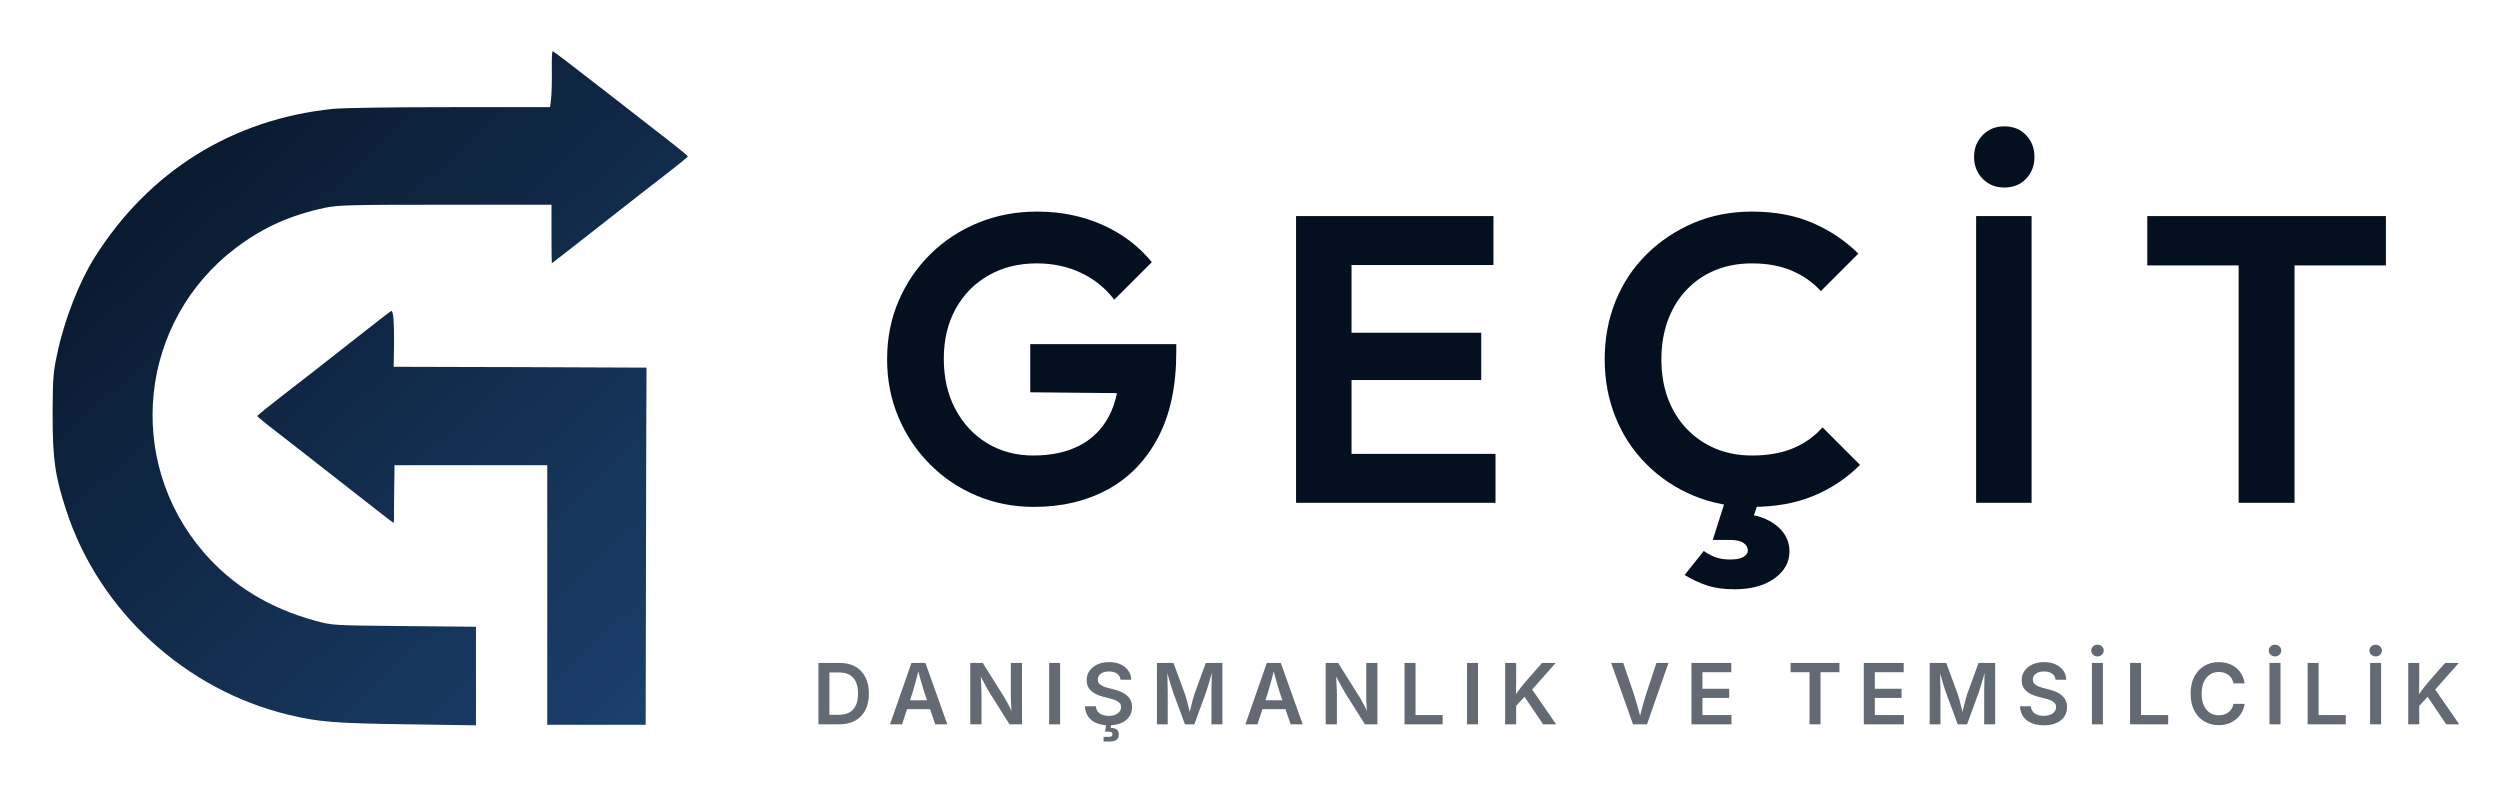
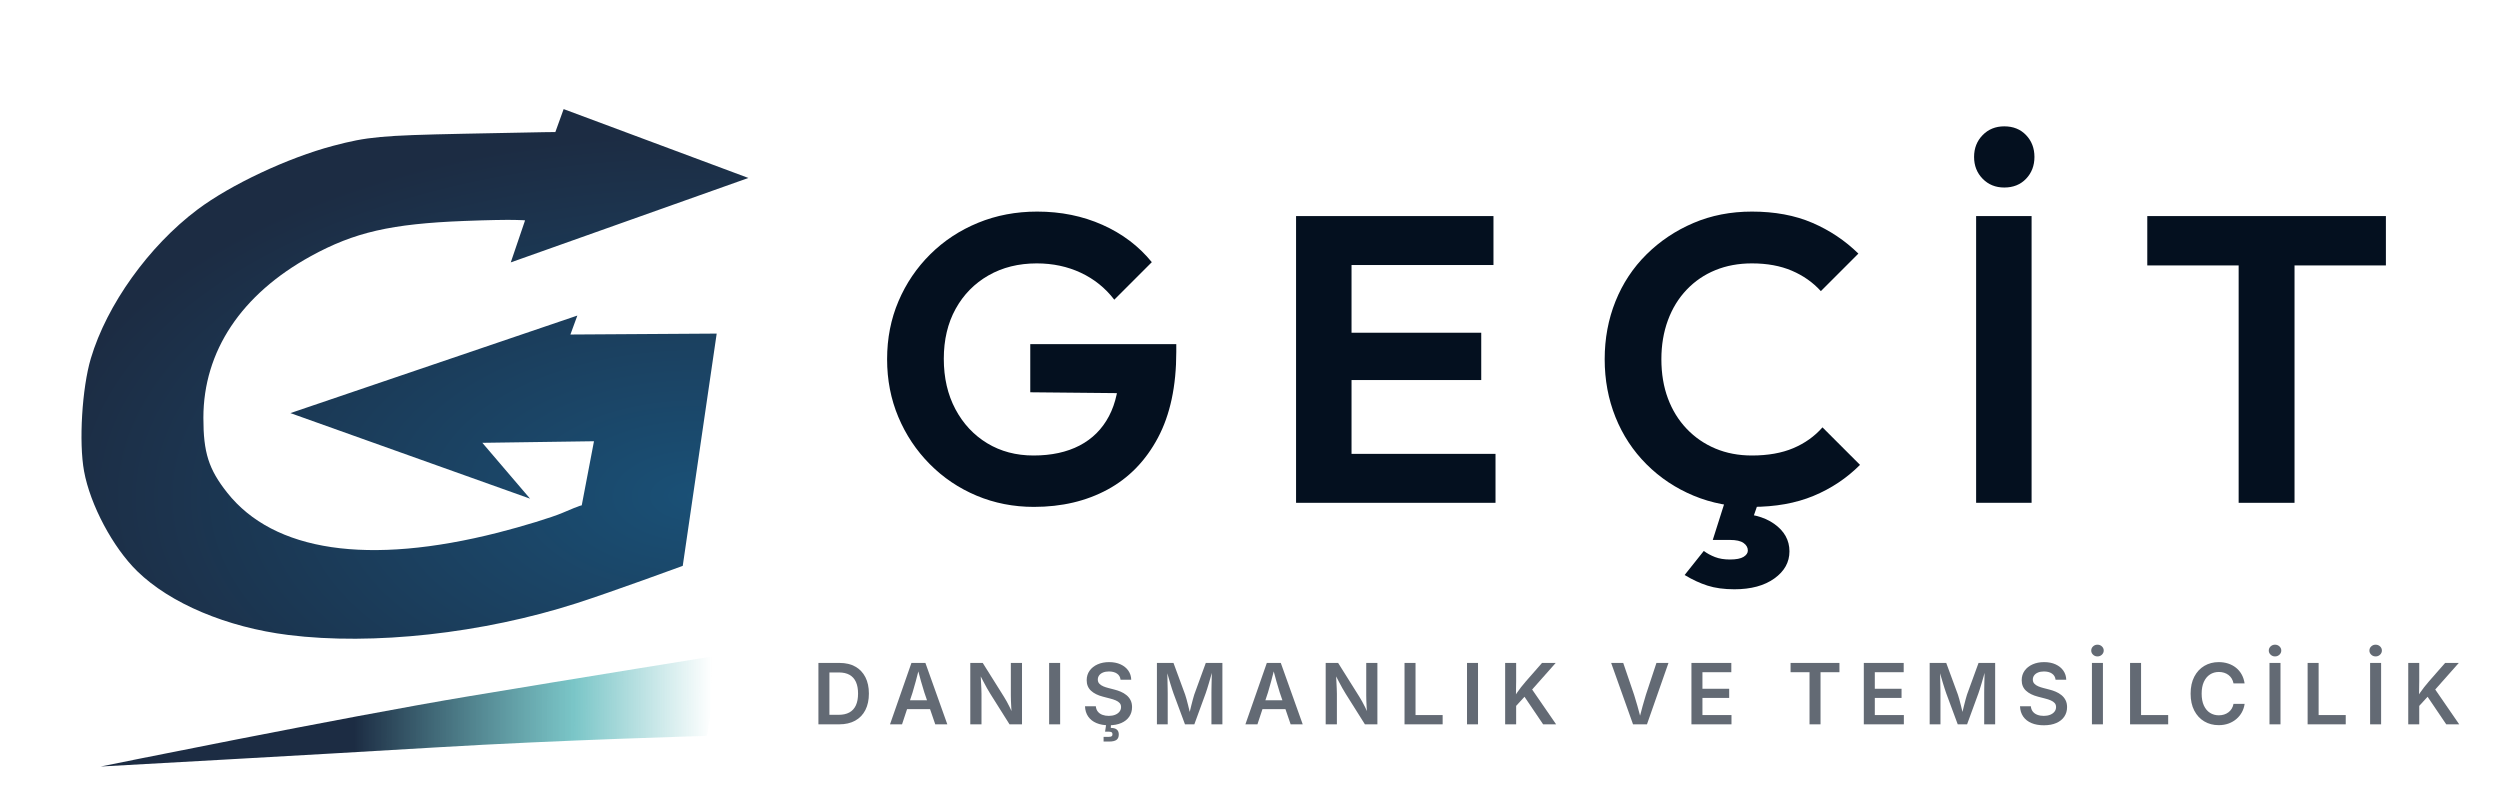
- <svg xmlns="http://www.w3.org/2000/svg" viewBox="7 12 711 225" role="img" aria-label="Geçit Danışmanlık ve Temsilcilik">
-   <defs>
-     <linearGradient id="gradInk" gradientUnits="userSpaceOnUse" x1="0" y1="4340" x2="4020" y2="0">
-       <stop offset="0%" stop-color="#04101f" />
-       <stop offset="100%" stop-color="#1d4372" />
-     </linearGradient>
-   </defs>
-   <svg x="14" y="20" width="194" height="210" viewBox="0 0 402 434">
-     <g transform="translate(0,434) scale(0.1,-0.1)" fill="url(#gradInk)">
-       <path d="M3107 4098 c1 -62 -1 -137 -4 -165 l-6 -53 -587 0 c-337 0 -632 -4 -691 -10 -593 -60 -1087 -368 -1406 -875 -91 -144 -179 -369 -220 -564 -25 -116 -27 -145 -28 -361 0 -265 14 -364 81 -568 193 -591 701 -1057 1310 -1203 180 -43 275 -50 697 -56 l407 -6 0 291 0 290 -422 4 c-419 4 -424 4 -520 30 -274 74 -493 208 -663 405 -468 544 -380 1364 193 1796 159 119 317 190 522 234 77 16 144 18 710 18 l625 0 0 -173 c0 -94 1 -172 2 -172 1 0 132 102 290 226 158 124 338 265 400 312 62 48 112 89 112 92 0 3 -55 48 -122 100 -67 52 -245 190 -395 307 -150 117 -276 213 -280 213 -4 0 -6 -51 -5 -112z" />
-       <path d="M1915 2489 c-132 -104 -308 -242 -392 -306 -84 -65 -152 -120 -152 -123 0 -3 30 -28 67 -57 37 -28 217 -169 400 -312 183 -144 334 -261 336 -261 1 0 3 8 3 18 -1 9 0 86 1 170 l2 152 450 0 450 0 0 -765 0 -765 290 0 290 0 2 1000 c1 550 2 1024 3 1053 l0 52 -745 3 -745 2 2 133 c1 133 -4 198 -16 196 -3 0 -114 -86 -246 -190z" />
-     </g>
+ <svg xmlns="http://www.w3.org/2000/svg" xmlns:xlink="http://www.w3.org/1999/xlink" viewBox="7 12 711 225" role="img" aria-label="Geçit Danışmanlık ve Temsilcilik">
+   <svg x="30" y="43" width="190" height="187" viewBox="4.2 24 168.5 166.1">
+     <defs>
+       <linearGradient id="linearGradient6">
+         <stop style="stop-color:#1a5076;stop-opacity:1;" offset="0" />
+         <stop style="stop-color:#1c2c43;stop-opacity:1;" offset="1" />
+       </linearGradient>
+       <linearGradient id="linearGradient2-1">
+         <stop style="stop-color:#1c2c43;stop-opacity:1;" offset="0.425" />
+         <stop style="stop-color:#64bcbe;stop-opacity:0.855;" offset="0.779" />
+         <stop style="stop-color:#64bcbe;stop-opacity:0;" offset="1" />
+       </linearGradient>
+       <linearGradient xlink:href="#linearGradient2-1" id="linearGradient3" x1="6.135" y1="167.393" x2="163.442" y2="167.554" gradientUnits="userSpaceOnUse" gradientTransform="matrix(1,0,0,1.716735,0,-107.4791)" />
+       <radialGradient xlink:href="#linearGradient6" id="radialGradient8" cx="153.659" cy="140.566" fx="153.659" fy="140.566" r="84.234" gradientTransform="matrix(1.982293,-0.00443787,0.00243432,1.087355,-145.515,-30.36273)" gradientUnits="userSpaceOnUse" />
+     </defs>
+     <path fill="url(#linearGradient3)" d="m 102.146,172.337 c 27.48,-4.583 63.306,-10.348 63.306,-10.348 l -3.218,20.376 c 0,0 -37.424,1.036 -68.407,2.901 -30.16,1.815 -84.755,4.831 -84.755,4.831 0,0 61.291,-12.46 93.074,-17.76 z" />
+     <path fill="url(#radialGradient8)" d="M 56.5,156.872 C 40.919,154.924 26.622,148.892 18.305,140.758 12.134,134.722 6.435,124.006 4.873,115.5 3.532,108.201 4.357,94.494 6.588,87.002 10.622,73.454 21.222,58.652 33.5,49.42 41.861,43.133 56.358,36.32 67.817,33.292 76.488,31 79.923,30.682 100.692,30.251 123.885,29.769 123.929,29.822 123.929,29.822 l 2.093,-5.8 46.671,17.399 -60.027,21.33 3.611,-10.619 c 0,0 -2.354,-0.353 -15.36,0.151 C 82.433,52.999 73.148,55.13 62.152,61.176 44.573,70.842 35.03,85.199 35.016,102 c -0.007,8.786 1.327,12.99 5.999,18.9 11.792,14.918 35.66,18.447 68.423,10.115 6.296,-1.601 13.642,-3.855 16.322,-5.008 4.875,-2.097 4.833,-1.875 4.833,-1.875 l 3.093,-16.204 -28.2,0.399 12.053,14.107 L 57,100.821 l 72.484,-24.64 -1.753,4.789 36.954,-0.236 -8.576,58.679 c 0,0 -18.124,6.645 -26.812,9.437 -23.787,7.646 -51.476,10.688 -72.795,8.023 z" />
  </svg>
  <g fill="#04101f">
    <path transform="matrix(0.116,0,0,-0.116,255.000,155)" d="M397 -10Q322 -10 256.5 17.5Q191 45 141.5 95.0Q92 145 64.5 210.5Q37 276 37 352Q37 429 65.0 494.5Q93 560 143.0 609.5Q193 659 260.0 686.5Q327 714 405 714Q492 714 565.0 681.5Q638 649 686 590L594 498Q561 541 512.0 564.0Q463 587 404 587Q337 587 285.5 557.5Q234 528 205.0 475.5Q176 423 176 353Q176 283 204.5 229.5Q233 176 282.5 146.0Q332 116 396 116Q462 116 509.0 140.5Q556 165 581.0 212.5Q606 260 606 329L695 268L388 271V389H746V370Q746 244 701.0 159.5Q656 75 577.5 32.5Q499 -10 397 -10Z" />
    <path transform="matrix(0.116,0,0,-0.116,367.248,155)" d="M72 0V703H208V0ZM172 0V120H561V0ZM172 301V417H526V301ZM172 583V703H556V583Z" />
    <path transform="matrix(0.116,0,0,-0.116,459.080,155)" d="M398 -10Q321 -10 255.0 17.5Q189 45 139.5 94.5Q90 144 63.5 210.0Q37 276 37 352Q37 428 63.5 494.0Q90 560 139.5 609.0Q189 658 254.5 686.0Q320 714 398 714Q482 714 546.0 686.5Q610 659 659 611L567 519Q538 551 496.0 569.0Q454 587 398 587Q349 587 308.5 570.5Q268 554 238.0 522.5Q208 491 192.0 447.5Q176 404 176 352Q176 299 192.0 256.0Q208 213 238.0 181.5Q268 150 308.5 133.0Q349 116 398 116Q457 116 499.5 134.0Q542 152 571 185L663 93Q614 44 549.0 17.0Q484 -10 398 -10ZM355 -212Q317 -212 289.0 -203.0Q261 -194 233 -177L280 -118Q292 -127 307.5 -133.0Q323 -139 344 -139Q367 -139 377.5 -132.5Q388 -126 388 -117Q388 -106 377.5 -98.5Q367 -91 344 -91H302L335 13H418L393 -59L351 -26Q415 -25 452.5 -51.5Q490 -78 490 -119Q490 -159 453.0 -185.5Q416 -212 355 -212Z" />
    <path transform="matrix(0.116,0,0,-0.116,560.656,155)" d="M72 0V703H208V0ZM141 773Q109 773 88.0 794.5Q67 816 67 848Q67 880 88.0 901.5Q109 923 141 923Q174 923 194.5 901.5Q215 880 215 848Q215 816 194.5 794.5Q174 773 141 773Z" />
    <path transform="matrix(0.116,0,0,-0.116,615.136,155)" d="M246 0V688H383V0ZM22 582V703H607V582Z" />
  </g>
  <g fill="#04101f" fill-opacity="0.62">
    <path transform="matrix(0.011719,0,0,-0.011719,238.000,218)" d="M654 0H277V231H641Q797 231 901.5 288.5Q1006 346 1059.0 460.5Q1112 575 1112 747Q1112 917 1059.0 1031.0Q1006 1145 903.5 1202.0Q801 1259 648 1259H269V1490H664Q886 1490 1045.0 1401.0Q1204 1312 1289.5 1145.0Q1375 978 1375 747Q1375 514 1289.5 346.5Q1204 179 1042.5 89.5Q881 0 654 0ZM417 1490V0H150V1490Z" />
    <path transform="matrix(0.011719,0,0,-0.011719,259.532,218)" d="M50 0 570 1490H909L1441 0H1148L883 774Q844 894 802.0 1045.5Q760 1197 709 1390H765Q715 1195 674.5 1042.5Q634 890 598 774L342 0ZM353 369V584H1138V369Z" />
    <path transform="matrix(0.011719,0,0,-0.011719,281.193,218)" d="M150 0V1490H452L967 669Q999 618 1035.0 553.5Q1071 489 1110.0 409.5Q1149 330 1187 233H1157Q1150 317 1144.5 405.5Q1139 494 1136.5 573.5Q1134 653 1134 708V1490H1405V0H1102L637 739Q593 810 554.0 879.0Q515 948 470.0 1035.0Q425 1122 361 1245H399Q405 1136 410.0 1038.5Q415 941 418.5 864.0Q422 787 422 740V0Z" />
    <path transform="matrix(0.011719,0,0,-0.011719,303.616,218)" d="M417 1490V0H150V1490Z" />
    <path transform="matrix(0.011719,0,0,-0.011719,314.460,218)" d="M673 -23Q500 -23 372.5 31.0Q245 85 173.0 188.0Q101 291 95 438H358Q365 360 407.0 308.0Q449 256 518.0 230.5Q587 205 671 205Q759 205 826.5 232.0Q894 259 932.0 307.5Q970 356 970 420Q970 478 936.5 516.0Q903 554 842.5 580.5Q782 607 701 627L532 671Q345 719 240.5 816.0Q136 913 136 1071Q136 1203 207.0 1302.0Q278 1401 401.0 1455.5Q524 1510 680 1510Q839 1510 959.0 1455.0Q1079 1400 1146.5 1303.0Q1214 1206 1217 1082H958Q948 1178 872.5 1230.5Q797 1283 676 1283Q592 1283 531.5 1257.5Q471 1232 438.5 1188.0Q406 1144 406 1087Q406 1025 444.5 985.0Q483 945 541.5 921.0Q600 897 660 882L799 846Q882 826 960.0 793.0Q1038 760 1100.5 709.5Q1163 659 1200.0 587.0Q1237 515 1237 418Q1237 287 1170.0 187.5Q1103 88 977.0 32.5Q851 -23 673 -23ZM546 -418V-304H670Q720 -304 741.0 -289.5Q762 -275 762 -241Q762 -206 741.0 -192.0Q720 -178 670 -178H582L616 45H725V0L721 -87Q817 -86 866.0 -126.0Q915 -166 915 -246Q915 -337 859.0 -377.5Q803 -418 679 -418Z" />
    <path transform="matrix(0.011719,0,0,-0.011719,334.270,218)" d="M150 0V1490H552L835 721Q850 678 868.5 610.5Q887 543 906.5 465.0Q926 387 943.5 312.5Q961 238 973 181H919Q931 237 948.5 310.5Q966 384 985.5 462.5Q1005 541 1023.5 609.0Q1042 677 1056 721L1336 1490H1739V0H1473V752Q1473 800 1474.0 868.0Q1475 936 1477.0 1014.0Q1479 1092 1481.0 1171.5Q1483 1251 1483 1323H1502Q1482 1244 1458.5 1161.5Q1435 1079 1412.0 1001.5Q1389 924 1368.5 859.0Q1348 794 1333 752L1058 0H831L552 752Q537 794 516.5 857.5Q496 921 472.5 998.0Q449 1075 425.5 1158.5Q402 1242 379 1323H401Q402 1256 404.0 1177.5Q406 1099 407.5 1020.0Q409 941 410.5 871.5Q412 802 412 752V0Z" />
    <path transform="matrix(0.011719,0,0,-0.011719,360.606,218)" d="M50 0 570 1490H909L1441 0H1148L883 774Q844 894 802.0 1045.5Q760 1197 709 1390H765Q715 1195 674.5 1042.5Q634 890 598 774L342 0ZM353 369V584H1138V369Z" />
    <path transform="matrix(0.011719,0,0,-0.011719,382.267,218)" d="M150 0V1490H452L967 669Q999 618 1035.0 553.5Q1071 489 1110.0 409.5Q1149 330 1187 233H1157Q1150 317 1144.5 405.5Q1139 494 1136.5 573.5Q1134 653 1134 708V1490H1405V0H1102L637 739Q593 810 554.0 879.0Q515 948 470.0 1035.0Q425 1122 361 1245H399Q405 1136 410.0 1038.5Q415 941 418.5 864.0Q422 787 422 740V0Z" />
    <path transform="matrix(0.011719,0,0,-0.011719,404.690,218)" d="M150 0V1490H417V225H1075V0Z" />
    <path transform="matrix(0.011719,0,0,-0.011719,422.460,218)" d="M417 1490V0H150V1490Z" />
    <path transform="matrix(0.011719,0,0,-0.011719,433.305,218)" d="M343 367V620Q391 698 437.5 766.5Q484 835 536.5 902.0Q589 969 654 1044L1045 1490H1377L745 777L725 784ZM150 0V1490H417V1048L412 689L417 558V0ZM1072 0 598 701 766 902 1387 0Z" />
    <path transform="matrix(0.011719,0,0,-0.011719,464.627,218)" d="M581 0 50 1490H343L607 716Q644 600 687.0 448.5Q730 297 780 106H724Q774 300 815.5 450.0Q857 600 893 716L1149 1490H1441L919 0Z" />
    <path transform="matrix(0.011719,0,0,-0.011719,486.287,218)" d="M150 0V1490H1118V1265H417V863H1066V641H417V225H1122V0Z" />
    <path transform="matrix(0.011719,0,0,-0.011719,515.266,218)" d="M83 1265V1490H1269V1265H810V0H543V1265Z" />
    <path transform="matrix(0.011719,0,0,-0.011719,535.309,218)" d="M150 0V1490H1118V1265H417V863H1066V641H417V225H1122V0Z" />
    <path transform="matrix(0.011719,0,0,-0.011719,554.041,218)" d="M150 0V1490H552L835 721Q850 678 868.5 610.5Q887 543 906.5 465.0Q926 387 943.5 312.5Q961 238 973 181H919Q931 237 948.5 310.5Q966 384 985.5 462.5Q1005 541 1023.5 609.0Q1042 677 1056 721L1336 1490H1739V0H1473V752Q1473 800 1474.0 868.0Q1475 936 1477.0 1014.0Q1479 1092 1481.0 1171.5Q1483 1251 1483 1323H1502Q1482 1244 1458.5 1161.5Q1435 1079 1412.0 1001.5Q1389 924 1368.5 859.0Q1348 794 1333 752L1058 0H831L552 752Q537 794 516.5 857.5Q496 921 472.5 998.0Q449 1075 425.5 1158.5Q402 1242 379 1323H401Q402 1256 404.0 1177.5Q406 1099 407.5 1020.0Q409 941 410.5 871.5Q412 802 412 752V0Z" />
    <path transform="matrix(0.011719,0,0,-0.011719,580.377,218)" d="M673 -23Q500 -23 372.5 31.0Q245 85 173.0 188.0Q101 291 95 438H358Q365 360 407.0 308.0Q449 256 518.0 230.5Q587 205 671 205Q759 205 826.5 232.0Q894 259 932.0 307.5Q970 356 970 420Q970 478 936.5 516.0Q903 554 842.5 580.5Q782 607 701 627L532 671Q345 719 240.5 816.0Q136 913 136 1071Q136 1203 207.0 1302.0Q278 1401 401.0 1455.5Q524 1510 680 1510Q839 1510 959.0 1455.0Q1079 1400 1146.5 1303.0Q1214 1206 1217 1082H958Q948 1178 872.5 1230.5Q797 1283 676 1283Q592 1283 531.5 1257.5Q471 1232 438.5 1188.0Q406 1144 406 1087Q406 1025 444.5 985.0Q483 945 541.5 921.0Q600 897 660 882L799 846Q882 826 960.0 793.0Q1038 760 1100.5 709.5Q1163 659 1200.0 587.0Q1237 515 1237 418Q1237 287 1170.0 187.5Q1103 88 977.0 32.5Q851 -23 673 -23Z" />
    <path transform="matrix(0.011719,0,0,-0.011719,600.187,218)" d="M417 1490V0H150V1490ZM284 1648Q222 1648 177.5 1690.0Q133 1732 133 1790Q133 1850 177.5 1891.5Q222 1933 284 1933Q347 1933 391.5 1891.5Q436 1850 436 1791Q436 1732 391.5 1690.0Q347 1648 284 1648Z" />
    <path transform="matrix(0.011719,0,0,-0.011719,611.031,218)" d="M150 0V1490H417V225H1075V0Z" />
    <path transform="matrix(0.011719,0,0,-0.011719,628.802,218)" d="M785 -20Q589 -20 435.0 71.0Q281 162 192.0 333.0Q103 504 103 744Q103 985 192.5 1156.5Q282 1328 436.5 1419.0Q591 1510 785 1510Q907 1510 1013.5 1475.5Q1120 1441 1203.5 1374.5Q1287 1308 1341.0 1212.0Q1395 1116 1413 994H1144Q1131 1061 1099.5 1112.0Q1068 1163 1021.0 1198.5Q974 1234 915.0 1252.5Q856 1271 789 1271Q667 1271 572.5 1209.5Q478 1148 424.5 1030.5Q371 913 371 744Q371 573 425.0 456.0Q479 339 573.5 279.0Q668 219 788 219Q855 219 914.0 237.5Q973 256 1020.5 291.5Q1068 327 1100.0 378.5Q1132 430 1144 496H1414Q1399 389 1348.5 295.5Q1298 202 1216.0 131.0Q1134 60 1025.5 20.0Q917 -20 785 -20Z" />
    <path transform="matrix(0.011719,0,0,-0.011719,650.685,218)" d="M417 1490V0H150V1490ZM284 1648Q222 1648 177.5 1690.0Q133 1732 133 1790Q133 1850 177.5 1891.5Q222 1933 284 1933Q347 1933 391.5 1891.5Q436 1850 436 1791Q436 1732 391.5 1690.0Q347 1648 284 1648Z" />
    <path transform="matrix(0.011719,0,0,-0.011719,661.530,218)" d="M150 0V1490H417V225H1075V0Z" />
    <path transform="matrix(0.011719,0,0,-0.011719,679.300,218)" d="M417 1490V0H150V1490ZM284 1648Q222 1648 177.5 1690.0Q133 1732 133 1790Q133 1850 177.5 1891.5Q222 1933 284 1933Q347 1933 391.5 1891.5Q436 1850 436 1791Q436 1732 391.5 1690.0Q347 1648 284 1648Z" />
    <path transform="matrix(0.011719,0,0,-0.011719,690.145,218)" d="M343 367V620Q391 698 437.5 766.5Q484 835 536.5 902.0Q589 969 654 1044L1045 1490H1377L745 777L725 784ZM150 0V1490H417V1048L412 689L417 558V0ZM1072 0 598 701 766 902 1387 0Z" />
  </g>
</svg>
